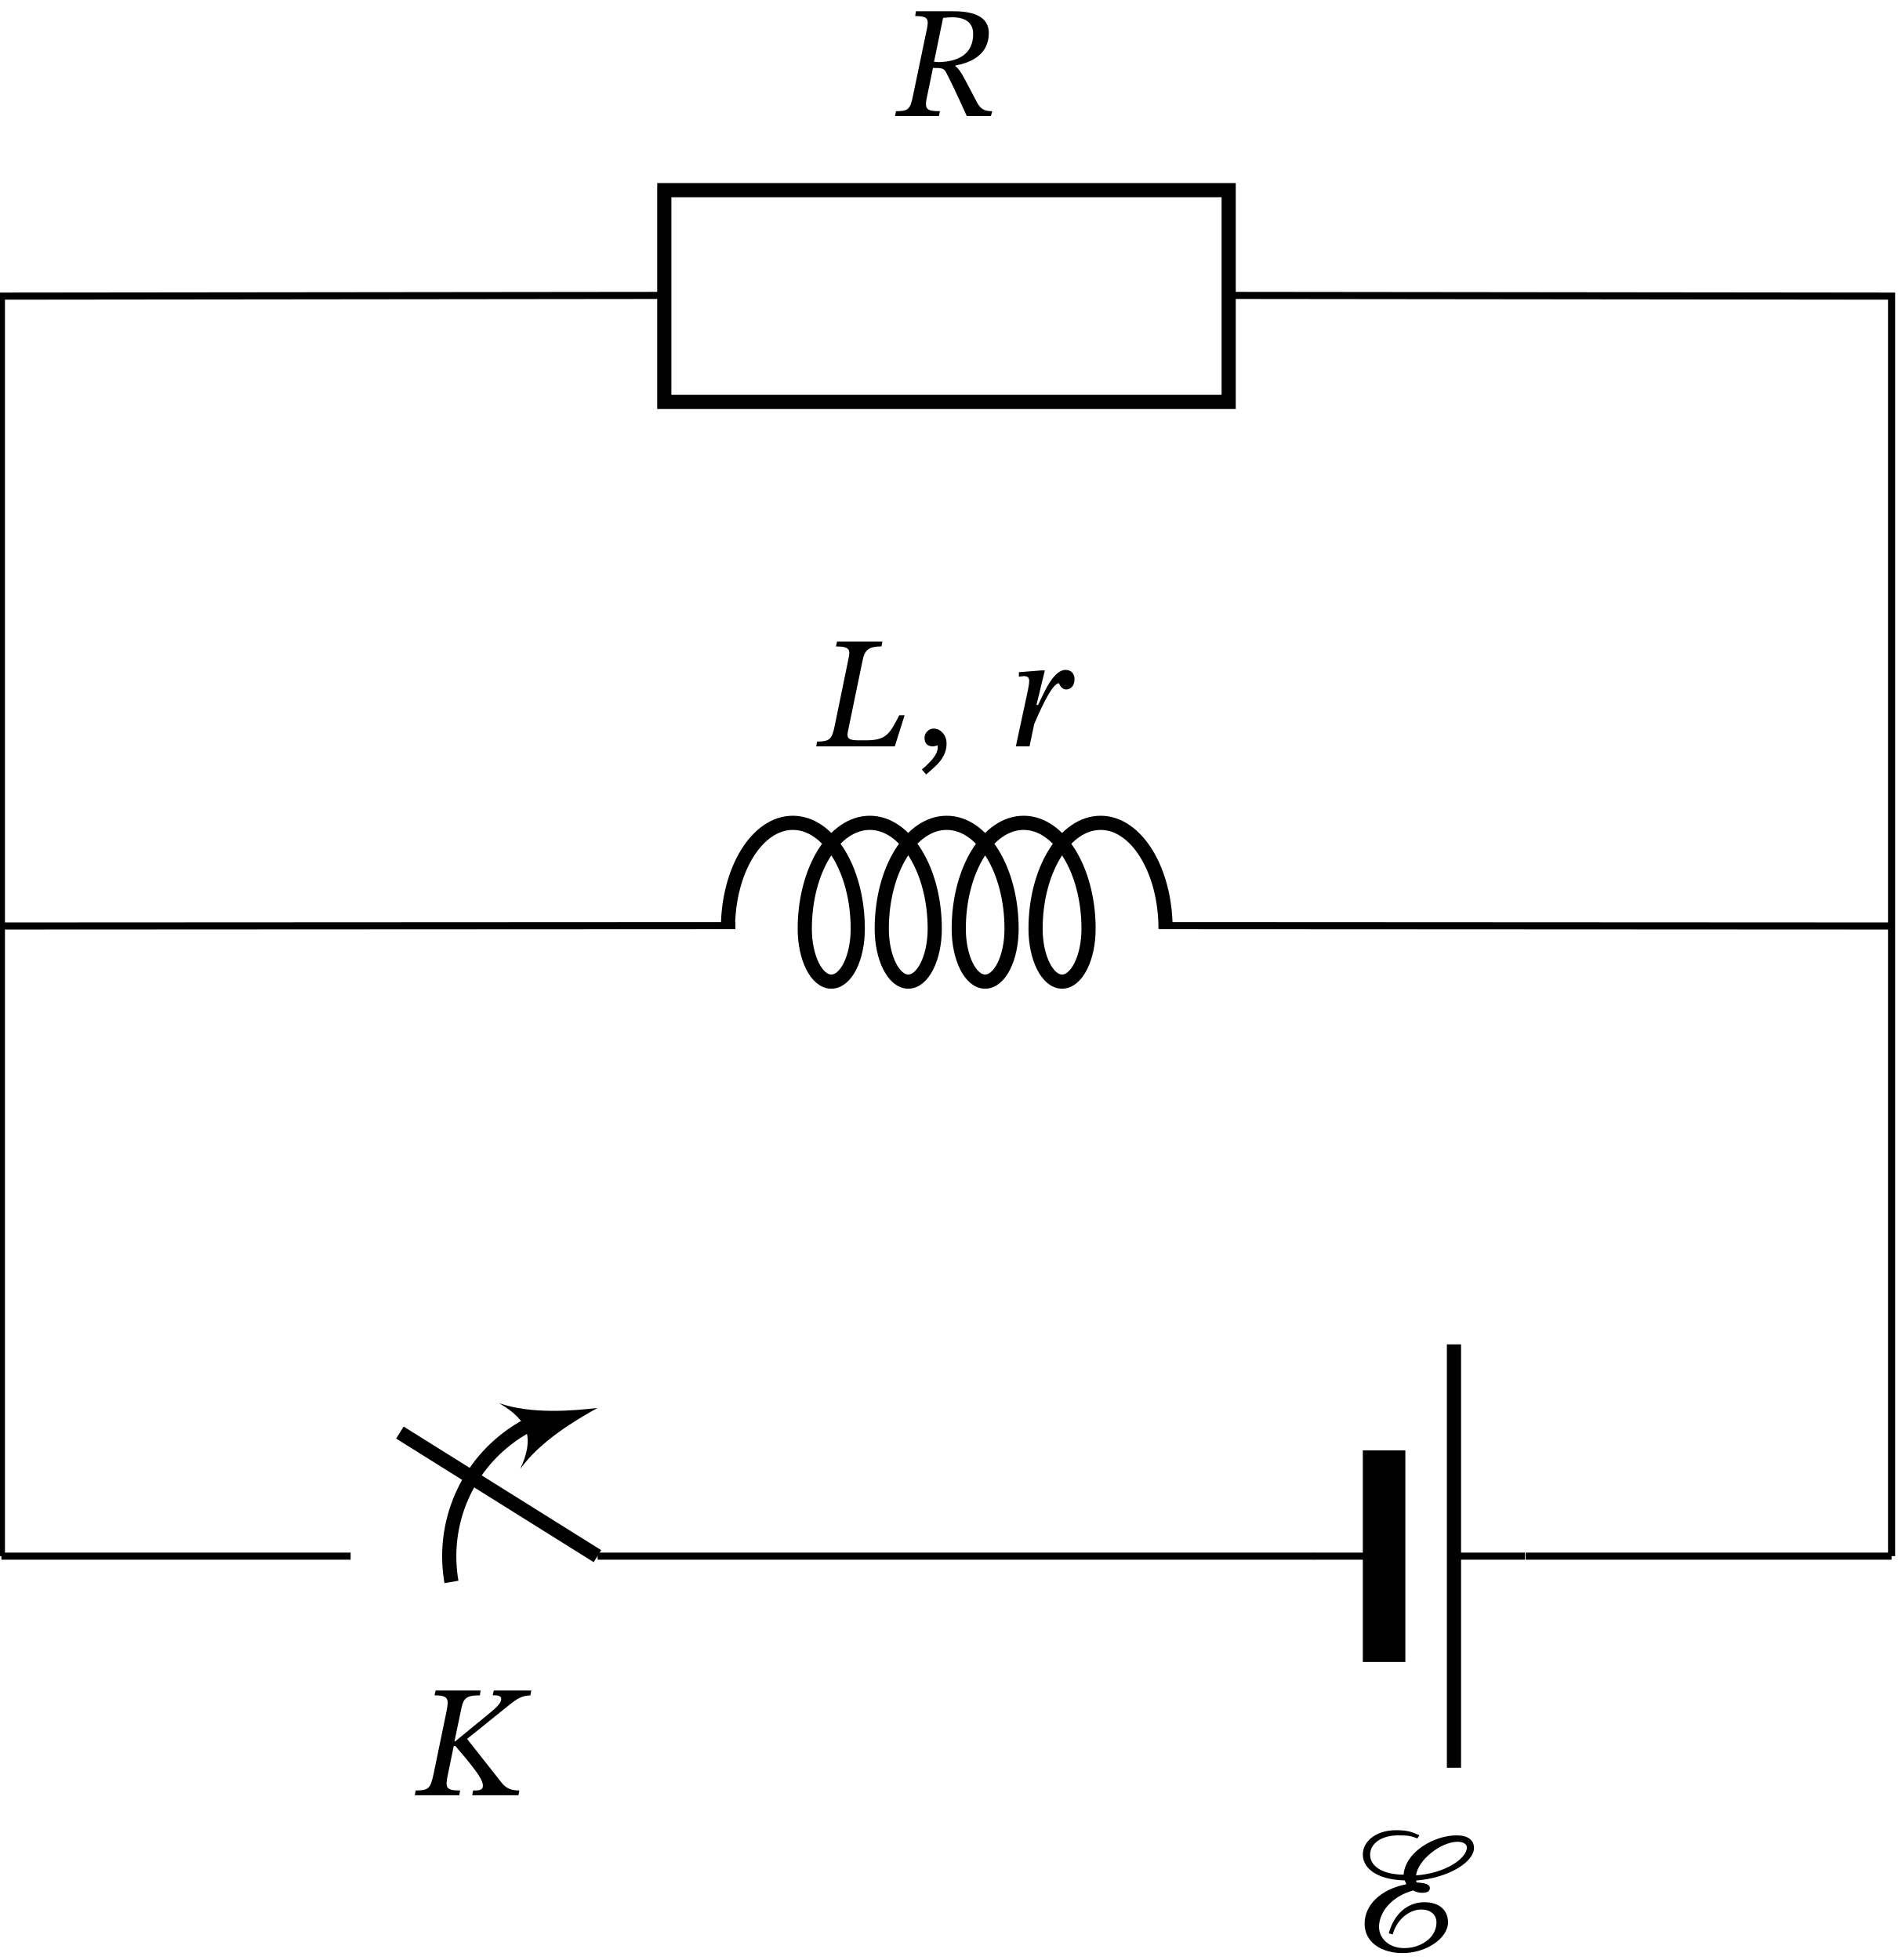
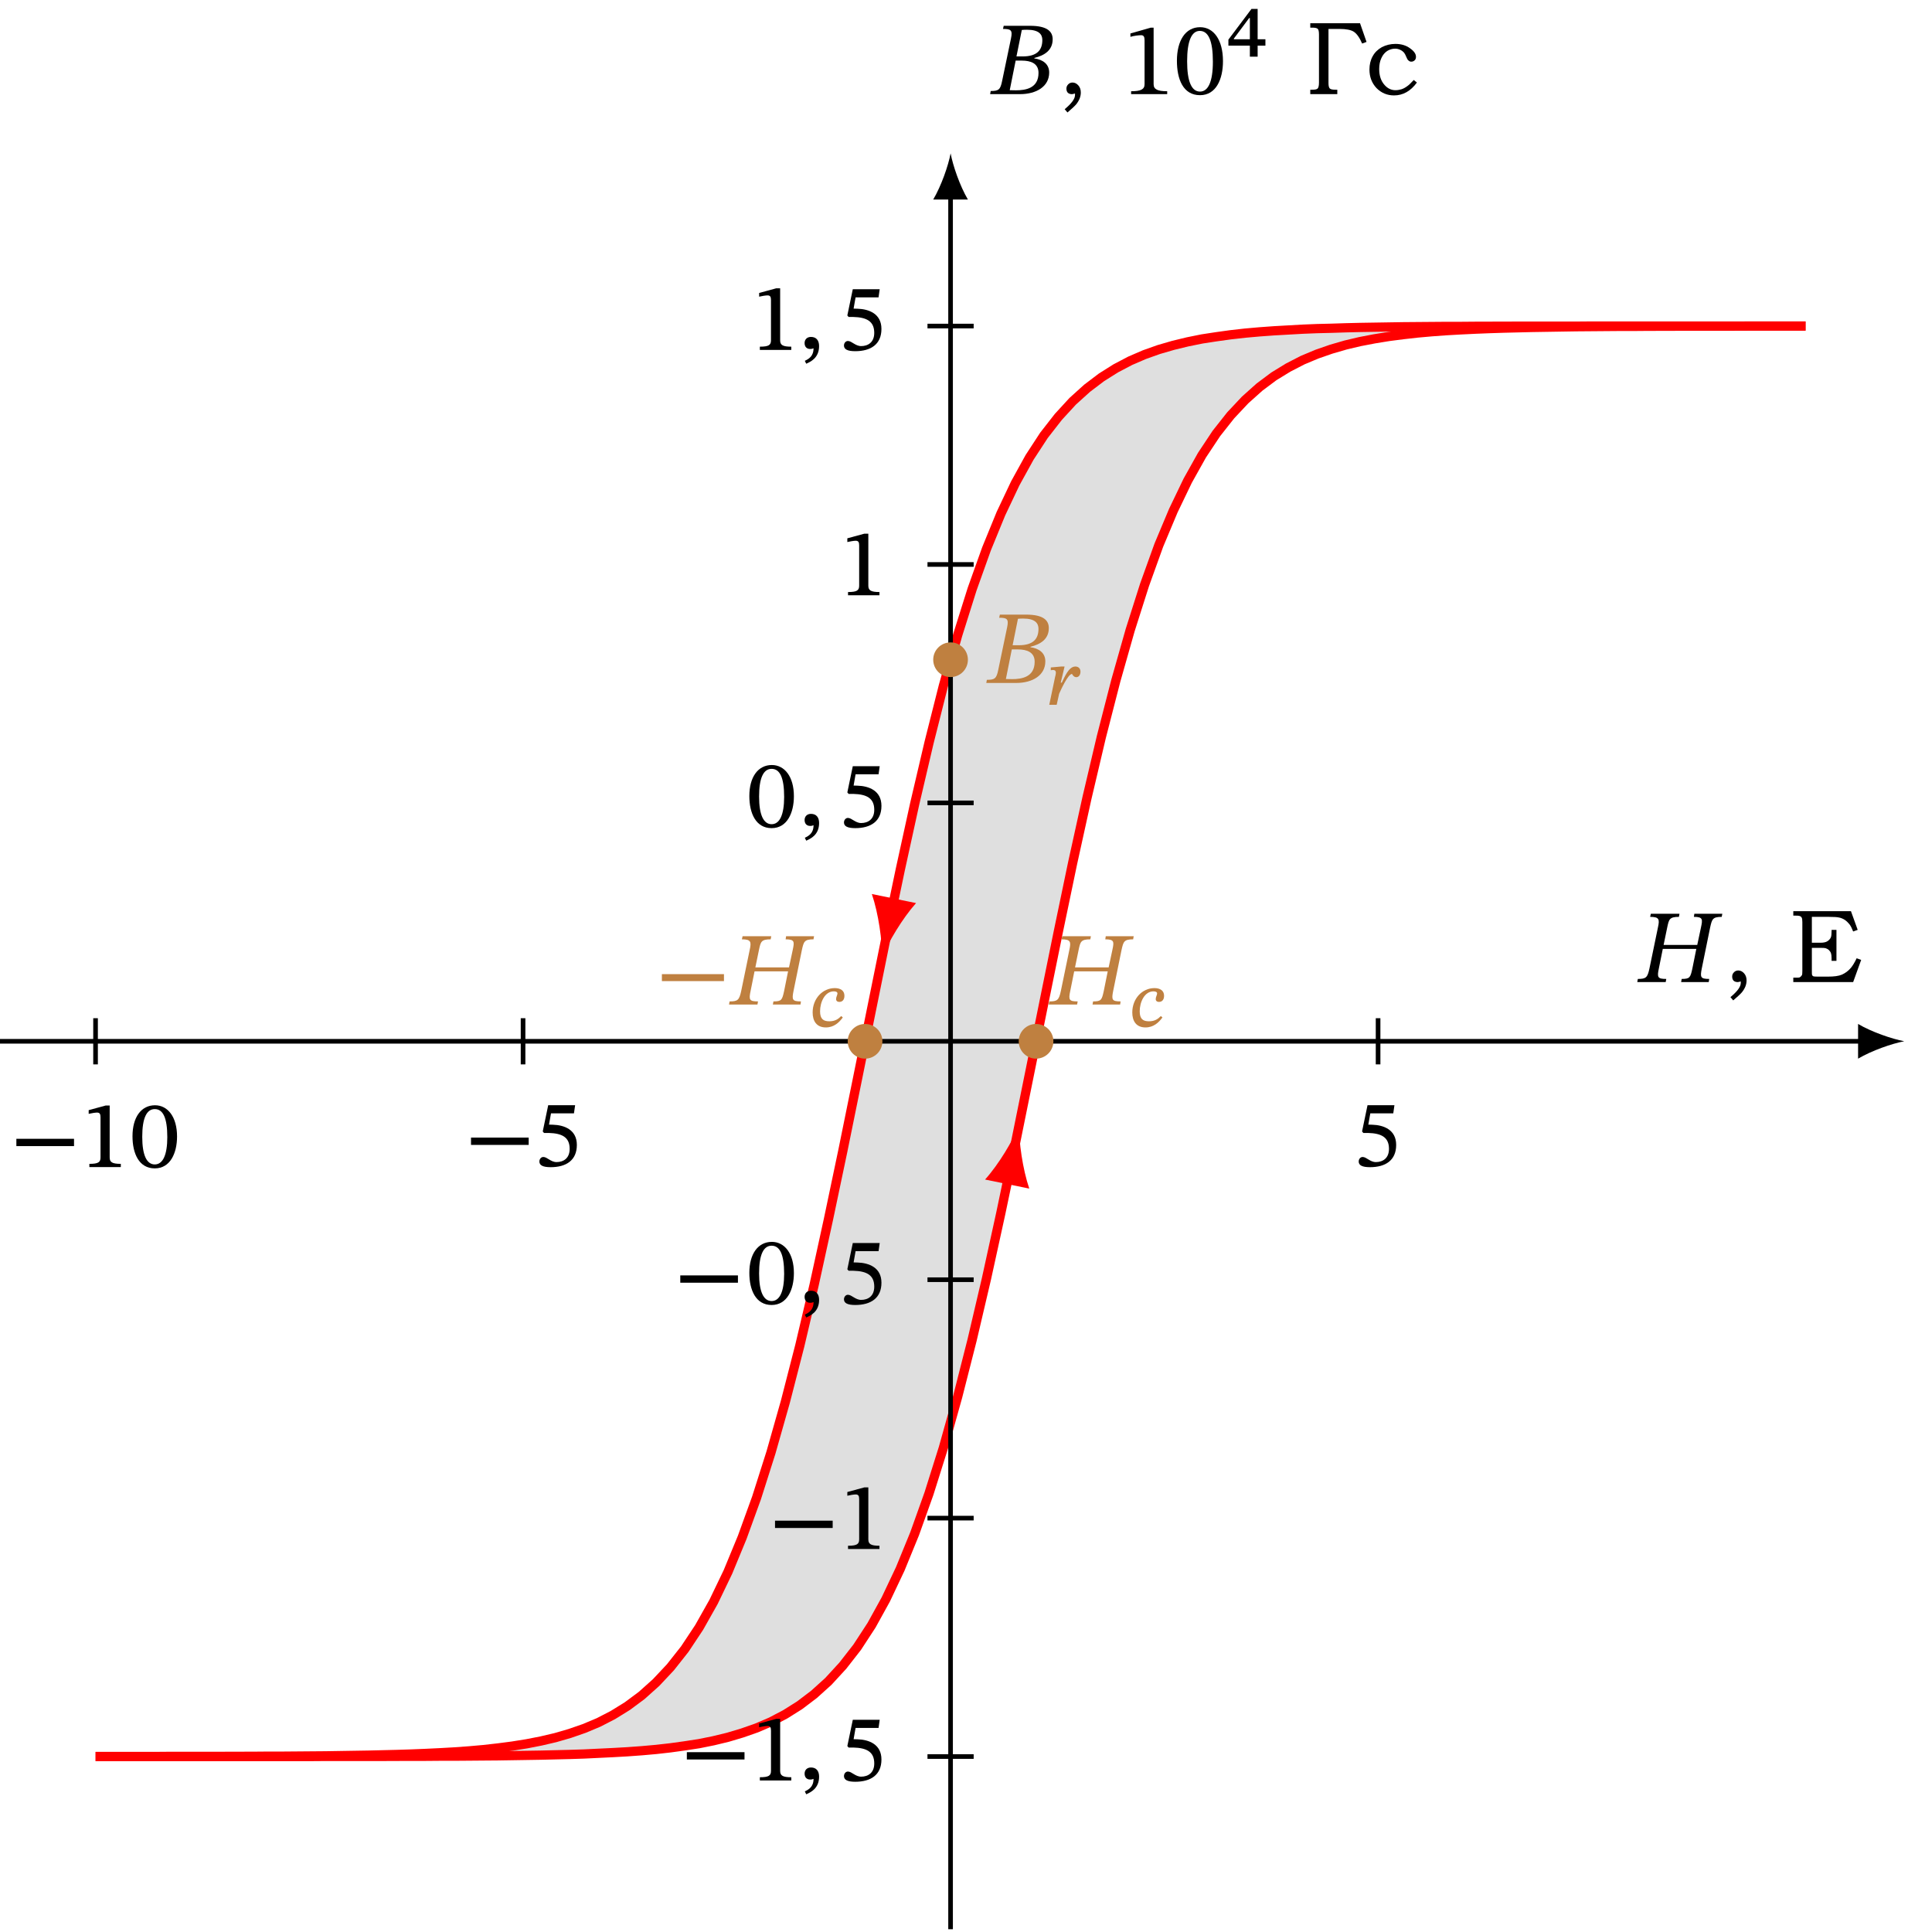
- <svg xmlns="http://www.w3.org/2000/svg" xmlns:xlink="http://www.w3.org/1999/xlink" width="106.724pt" height="110.224pt" viewBox="0 0 106.724 110.224" version="1.2">
+ <svg xmlns="http://www.w3.org/2000/svg" xmlns:xlink="http://www.w3.org/1999/xlink" width="164.43pt" height="166.528pt" viewBox="0 0 164.43 166.528" version="1.2">
  <defs>
    <g>
      <symbol overflow="visible" id="glyph0-0">
        <path style="stroke:none;" d="M 5.34 1.52 L 5.34 -7.05 L .09 -7.05 L .09 1.52 Z M 4.88 1.05 L .55 1.05 L .55 -6.58 L 4.88 -6.58 Z M 2.88 -1.53 L 2.88 -1.67 C 2.88 -2.64 4.31 -3.34 4.31 -4.66 C 4.31 -5.59 3.53 -6 2.66 -6 C 1.75 -6 1.12 -5.48 1.12 -4.77 C 1.12 -4.34 1.3 -4.14 1.59 -4.14 C 1.8 -4.14 1.98 -4.25 1.98 -4.53 C 1.98 -4.88 1.8 -4.88 1.8 -5.17 C 1.8 -5.45 2.05 -5.66 2.58 -5.66 C 3.14 -5.66 3.5 -5.34 3.5 -4.64 C 3.5 -3.25 2.52 -2.92 2.52 -1.77 L 2.52 -1.53 Z M 3.2 -.44 C 3.2 -.7 3.02 -.95 2.7 -.95 C 2.38 -.95 2.17 -.72 2.17 -.44 C 2.17 -.14 2.34 .08 2.7 .08 C 3.02 .08 3.2 -.14 3.2 -.44 Z M 3.2 -.44" />
      </symbol>
      <symbol overflow="visible" id="glyph0-1">
-         <path style="stroke:none;" d="M 5.19 -4.66 C 5.19 -5.53 4.45 -5.89 3.2 -5.89 L 1.09 -5.89 L 1.05 -5.62 C 1.77 -5.62 1.81 -5.45 1.72 -4.95 L .92 -1.11 C .77 -.36 .64 -.27 -.03 -.27 L -.08 0 L 2.39 0 L 2.44 -.27 C 1.67 -.27 1.56 -.38 1.72 -1.11 L 2.05 -2.7 L 2.25 -2.7 C 2.56 -2.7 2.69 -2.66 2.81 -2.41 C 3.09 -1.86 3.28 -1.48 3.95 0 L 5.31 0 L 5.38 -.27 C 4.95 -.27 4.75 -.38 4.55 -.72 C 3.81 -2.11 3.62 -2.58 3.31 -2.8 L 3.31 -2.84 C 4.09 -2.98 5.19 -3.39 5.19 -4.66 Z M 2.62 -5.52 C 2.83 -5.53 2.92 -5.55 3.14 -5.55 C 4.03 -5.55 4.31 -5.11 4.31 -4.62 C 4.31 -3.47 3.47 -3.06 2.39 -3.03 L 2.11 -3.05 Z M 2.62 -5.52" />
+         <path style="stroke:none;" d="M 2.47 -4.7 C 2.62 -5.41 2.66 -5.62 3.48 -5.62 L 3.53 -5.89 L 1.06 -5.89 L 1 -5.62 C 1.78 -5.62 1.83 -5.42 1.67 -4.7 L .94 -1.17 C .77 -.38 .64 -.27 -.06 -.27 L -.11 0 L 2.34 0 L 2.39 -.27 C 1.66 -.27 1.58 -.39 1.75 -1.17 L 2.09 -2.86 L 4.98 -2.86 L 4.64 -1.17 C 4.47 -.39 4.42 -.27 3.72 -.27 L 3.67 0 L 6.05 0 L 6.09 -.27 C 5.34 -.27 5.3 -.41 5.45 -1.17 L 6.17 -4.7 C 6.33 -5.42 6.38 -5.62 7.17 -5.62 L 7.22 -5.89 L 4.81 -5.89 L 4.77 -5.62 C 5.56 -5.62 5.53 -5.41 5.38 -4.7 L 5.06 -3.2 L 2.16 -3.2 Z M 2.47 -4.7" />
      </symbol>
      <symbol overflow="visible" id="glyph0-2">
-         <path style="stroke:none;" d="M .94 -1.17 C .77 -.41 .69 -.27 -.06 -.27 L -.11 0 L 2.39 0 L 2.44 -.27 C 1.64 -.27 1.59 -.41 1.75 -1.17 L 2.08 -2.77 L 2.17 -2.77 L 2.75 -2.09 C 3.5 -1.17 3.72 -.81 3.72 -.53 C 3.72 -.33 3.56 -.27 3.3 -.27 L 3.17 -.27 L 3.12 0 L 5.72 0 L 5.77 -.27 C 5.33 -.27 5.05 -.38 4.81 -.66 L 2.83 -3.17 L 5.14 -5.03 C 5.69 -5.47 5.88 -5.58 6.39 -5.62 L 6.44 -5.89 L 4.33 -5.89 L 4.27 -5.62 L 4.41 -5.62 C 4.62 -5.62 4.75 -5.55 4.75 -5.42 C 4.75 -5.14 4.39 -4.86 3.88 -4.44 L 2.16 -3.03 L 2.12 -3.03 L 2.47 -4.7 C 2.61 -5.41 2.69 -5.62 3.55 -5.62 L 3.59 -5.89 L 1.06 -5.89 L 1 -5.62 C 1.8 -5.62 1.81 -5.41 1.67 -4.7 Z M .94 -1.17" />
+         <path style="stroke:none;" d="M 3.7 -3.12 C 4.56 -3.33 5.28 -3.77 5.28 -4.73 C 5.28 -5.38 4.84 -5.89 3.33 -5.89 L 1.06 -5.89 L 1 -5.62 C 1.67 -5.62 1.84 -5.53 1.69 -4.81 L .92 -1.12 C .77 -.38 .62 -.27 -.06 -.27 L -.11 0 L 2.47 0 C 3.88 0 4.98 -.66 4.98 -1.86 C 4.98 -2.61 4.41 -2.98 3.7 -3.08 Z M 2.09 -2.89 L 2.62 -2.89 C 3.38 -2.89 4.06 -2.66 4.06 -1.83 C 4.06 -.5 2.94 -.33 2.12 -.33 C 1.91 -.33 1.78 -.33 1.58 -.34 Z M 2.16 -3.25 L 2.62 -5.53 C 2.81 -5.55 2.89 -5.55 3.08 -5.55 C 4.08 -5.55 4.39 -5.16 4.39 -4.67 C 4.39 -3.78 3.92 -3.25 2.69 -3.25 Z M 2.16 -3.25" />
      </symbol>
      <symbol overflow="visible" id="glyph0-3">
-         <path style="stroke:none;" d="M 4.86 -1.75 L 4.56 -1.75 C 4.02 -.7 3.83 -.34 2.69 -.34 L 2.27 -.34 C 1.73 -.34 1.59 -.44 1.67 -.83 L 2.5 -4.84 C 2.62 -5.48 2.92 -5.62 3.56 -5.62 L 3.61 -5.89 L 1.06 -5.89 L 1 -5.62 C 1.78 -5.62 1.83 -5.44 1.69 -4.86 L .92 -1.11 C .77 -.39 .62 -.27 -.06 -.27 L -.11 0 L 4.31 0 Z M 4.86 -1.75" />
+         <path style="stroke:none;" d="M 3.83 0 L 3.83 -.25 C 3 -.25 2.66 -.41 2.66 -.86 L 2.66 -5.73 L 2.41 -5.73 L .66 -5.23 L .66 -4.94 C .94 -5.03 1.41 -5.08 1.58 -5.08 C 1.8 -5.08 1.88 -4.95 1.88 -4.64 L 1.88 -.86 C 1.88 -.41 1.56 -.25 .72 -.25 L .72 0 Z M 3.83 0" />
      </symbol>
      <symbol overflow="visible" id="glyph0-4">
-         <path style="stroke:none;" d="M 1.44 -2.33 L 1.91 -4.27 L 1.7 -4.27 L .45 -4.17 L .45 -3.92 C .45 -3.92 .64 -3.95 .73 -3.95 C .98 -3.95 1.03 -3.84 1.03 -3.67 C 1.03 -3.52 .98 -3.28 .95 -3.12 L .28 0 L 1.05 0 L 1.31 -1.25 C 1.47 -1.61 2.27 -3.55 2.7 -3.55 C 2.72 -3.55 2.81 -3.2 3.11 -3.2 C 3.34 -3.2 3.58 -3.38 3.58 -3.78 C 3.58 -4.12 3.36 -4.3 3.08 -4.3 C 2.36 -4.3 1.83 -2.92 1.53 -2.33 Z M 1.44 -2.33" />
+         <path style="stroke:none;" d="M 4.2 -2.84 C 4.2 -4.69 3.39 -5.77 2.23 -5.77 C .94 -5.77 .23 -4.58 .23 -2.88 C .23 -1.28 .77 .09 2.22 .09 C 3.62 .09 4.2 -1.31 4.2 -2.84 Z M 3.33 -2.8 C 3.33 -1.06 2.92 -.22 2.22 -.22 C 1.5 -.22 1.11 -1.08 1.11 -2.83 C 1.11 -4.59 1.5 -5.45 2.2 -5.45 C 2.94 -5.45 3.33 -4.61 3.33 -2.8 Z M 3.33 -2.8" />
+       </symbol>
+       <symbol overflow="visible" id="glyph0-5">
+         <path style="stroke:none;" d="M5.91-2.02l0-.6l-5.35 0l0 .6zM5.91-2.02" />
      </symbol>
      <symbol overflow="visible" id="glyph1-0">
-         <path style="stroke:none;" d="" />
+         <path style="stroke:none;" d="M1.12 0l0-5.61l4.49 0l0 5.61zM1.27-.14l4.2 0l0-5.33l-4.2 0zM1.27-.14" />
      </symbol>
      <symbol overflow="visible" id="glyph1-1">
-         <path style="stroke:none;" d="M 4.16 -6.48 C 3.67 -6.73 3.33 -6.77 2.84 -6.77 C 1.72 -6.77 .98 -6.14 .98 -5.41 C .98 -4.53 1.94 -3.98 3.31 -3.95 C 3.36 -3.95 3.38 -3.81 3.42 -3.75 L 3.42 -3.73 C 1.94 -3.44 1.08 -2.53 1.08 -1.52 C 1.08 -.42 2.08 .14 3.22 .14 C 4.56 .14 5.77 -.7 5.77 -1.59 C 5.77 -2.23 5.33 -2.72 4.44 -2.72 C 3.47 -2.72 2.72 -2.03 2.44 -.97 L 2.66 -.91 C 2.89 -1.75 3.59 -2.31 4.27 -2.31 C 4.78 -2.31 5.12 -2.03 5.12 -1.58 C 5.12 -1.3 5.02 -1 4.78 -.73 C 4.47 -.41 3.97 -.14 3.31 -.14 C 2.41 -.14 1.89 -.72 1.89 -1.33 C 1.89 -2.17 2.62 -3.06 3.81 -3.38 C 3.97 -3.3 4.12 -3.25 4.34 -3.25 C 4.58 -3.25 4.75 -3.33 4.75 -3.52 C 4.75 -3.72 4.47 -3.81 4.02 -3.83 C 4 -3.86 3.98 -3.89 3.97 -3.94 C 5.8 -4.08 7.23 -4.98 7.23 -5.77 C 7.23 -6.23 6.88 -6.48 6.25 -6.48 C 5.03 -6.48 3.39 -5.59 3.27 -4.27 C 2.25 -4.27 1.39 -4.66 1.39 -5.39 C 1.39 -6.02 2.02 -6.48 2.97 -6.48 C 3.52 -6.48 3.67 -6.45 4.05 -6.31 Z M 6.83 -5.8 C 6.83 -5.17 5.59 -4.34 3.97 -4.23 C 4.09 -5.12 5.39 -6.12 6.31 -6.12 C 6.61 -6.12 6.83 -6 6.83 -5.8 Z M 6.83 -5.8" />
+         <path style="stroke:none;" d="M .97 1.58 L .73 1.3 C 1.33 .8 1.62 .4 1.62 .08 C 1.62 .04 1.62 -.01 1.62 -.06 C 1.57 -.04 1.52 -.02 1.47 -.02 C 1.43 0 1.38 0 1.34 0 C 1.21 0 1.09 -.04 1 -.12 C .91 -.22 .88 -.34 .88 -.48 C .88 -.62 .93 -.74 1.03 -.84 C 1.13 -.95 1.26 -1 1.41 -1 C 1.6 -1 1.77 -.91 1.91 -.75 C 2.05 -.59 2.12 -.39 2.12 -.14 C 2.12 .02 2.09 .2 2.02 .38 C 1.95 .55 1.85 .72 1.72 .88 C 1.59 1.03 1.34 1.27 .97 1.58 Z M .97 1.58" />
+       </symbol>
+       <symbol overflow="visible" id="glyph1-2">
+         <path style="stroke:none;" d="M .42 -6.11 L 5.39 -6.11 L 5.97 -4.5 L 5.58 -4.36 C 5.48 -4.62 5.38 -4.82 5.27 -4.97 C 5.15 -5.12 5.02 -5.25 4.86 -5.36 C 4.7 -5.46 4.54 -5.53 4.38 -5.56 C 4.22 -5.6 3.93 -5.62 3.5 -5.62 L 2.02 -5.62 L 2.02 -3.39 L 2.75 -3.39 C 3.02 -3.39 3.22 -3.43 3.36 -3.52 C 3.5 -3.61 3.6 -3.72 3.66 -3.86 C 3.7 -3.96 3.72 -4.14 3.72 -4.41 L 3.72 -4.5 L 4.14 -4.5 L 4.14 -1.83 L 3.72 -1.83 L 3.72 -2.05 C 3.72 -2.25 3.7 -2.4 3.67 -2.48 C 3.64 -2.58 3.58 -2.66 3.5 -2.75 C 3.41 -2.83 3.33 -2.88 3.23 -2.91 C 3.14 -2.94 2.98 -2.95 2.75 -2.95 L 2.02 -2.95 L 2.02 -.97 C 2.02 -.76 2.02 -.63 2.05 -.59 C 2.07 -.55 2.1 -.52 2.14 -.5 C 2.18 -.48 2.3 -.47 2.5 -.47 L 3.42 -.47 C 3.93 -.47 4.33 -.52 4.61 -.64 C 4.9 -.77 5.16 -.96 5.38 -1.22 C 5.54 -1.41 5.71 -1.69 5.88 -2.05 L 6.27 -1.91 L 5.58 0 L .42 0 L .42 -.38 L .61 -.38 C .8 -.38 .93 -.38 .98 -.41 C 1.05 -.45 1.11 -.51 1.16 -.59 C 1.19 -.64 1.2 -.77 1.2 -.97 L 1.2 -5.17 C 1.2 -5.37 1.18 -5.5 1.14 -5.56 C 1.11 -5.62 1.05 -5.67 .95 -5.7 C .9 -5.72 .72 -5.73 .42 -5.73 Z M .42 -6.11" />
+       </symbol>
+       <symbol overflow="visible" id="glyph1-3">
+         <path style="stroke:none;" d="M .48 -6.11 L 4.77 -6.11 L 5.33 -4.5 L 4.95 -4.36 C 4.73 -4.87 4.49 -5.21 4.23 -5.38 C 3.98 -5.54 3.57 -5.62 2.98 -5.62 L 2.05 -5.62 L 2.05 -.95 C 2.05 -.71 2.09 -.55 2.17 -.48 C 2.25 -.41 2.41 -.38 2.66 -.38 L 2.81 -.38 L 2.81 0 L .48 0 L .48 -.38 L .64 -.38 C .88 -.38 1.04 -.41 1.11 -.48 C 1.19 -.55 1.23 -.73 1.23 -1 L 1.23 -5.14 C 1.23 -5.41 1.19 -5.58 1.11 -5.64 C 1.02 -5.7 .88 -5.73 .69 -5.73 L .48 -5.73 Z M .48 -6.11" />
+       </symbol>
+       <symbol overflow="visible" id="glyph1-4">
+         <path style="stroke:none;" d="M 4.2 -1.22 L 4.47 -1 C 3.93 -.26 3.27 .11 2.5 .11 C 1.91 .11 1.4 -.1 .98 -.53 C .58 -.96 .38 -1.49 .38 -2.12 C .38 -2.55 .47 -2.93 .66 -3.27 C .84 -3.6 1.11 -3.86 1.45 -4.05 C 1.8 -4.23 2.19 -4.33 2.62 -4.33 C 3.12 -4.33 3.54 -4.2 3.88 -3.95 C 4.22 -3.71 4.39 -3.47 4.39 -3.22 C 4.39 -3.08 4.35 -2.98 4.27 -2.91 C 4.18 -2.83 4.09 -2.8 4 -2.8 C 3.95 -2.8 3.89 -2.8 3.84 -2.83 C 3.79 -2.86 3.74 -2.9 3.69 -2.95 C 3.66 -2.98 3.62 -3.07 3.56 -3.2 C 3.49 -3.37 3.43 -3.48 3.38 -3.55 C 3.29 -3.66 3.18 -3.75 3.05 -3.81 C 2.91 -3.88 2.76 -3.92 2.59 -3.92 C 2.35 -3.92 2.12 -3.85 1.91 -3.72 C 1.7 -3.58 1.53 -3.38 1.41 -3.11 C 1.28 -2.84 1.22 -2.52 1.22 -2.16 C 1.22 -1.58 1.38 -1.12 1.69 -.78 C 1.95 -.49 2.26 -.34 2.62 -.34 C 2.8 -.34 2.97 -.37 3.14 -.42 C 3.32 -.48 3.48 -.57 3.64 -.69 C 3.75 -.76 3.94 -.94 4.2 -1.22 Z M 4.2 -1.22" />
      </symbol>
      <symbol overflow="visible" id="glyph2-0">
-         <path style="stroke:none;" d="M1.12 0l0-5.61l4.49 0l0 5.61zM1.27-.14l4.2 0l0-5.33l-4.2 0zM1.27-.14" />
+         <path style="stroke:none;" d="M 3.56 1.02 L 3.56 -4.7 L .06 -4.7 L .06 1.02 Z M 3.25 .69 L .36 .69 L .36 -4.39 L 3.25 -4.39 Z M 1.92 -1.02 L 1.92 -1.11 C 1.92 -1.77 2.88 -2.23 2.88 -3.11 C 2.88 -3.73 2.36 -4 1.77 -4 C 1.17 -4 .75 -3.66 .75 -3.17 C .75 -2.89 .88 -2.77 1.06 -2.77 C 1.2 -2.77 1.33 -2.84 1.33 -3.02 C 1.33 -3.25 1.2 -3.25 1.2 -3.45 C 1.2 -3.64 1.36 -3.78 1.72 -3.78 C 2.09 -3.78 2.34 -3.56 2.34 -3.09 C 2.34 -2.17 1.67 -1.95 1.67 -1.17 L 1.67 -1.02 Z M 2.14 -.28 C 2.14 -.47 2.02 -.64 1.81 -.64 C 1.58 -.64 1.45 -.48 1.45 -.28 C 1.45 -.09 1.56 .05 1.8 .05 C 2.02 .05 2.14 -.09 2.14 -.28 Z M 2.14 -.28" />
      </symbol>
      <symbol overflow="visible" id="glyph2-1">
-         <path style="stroke:none;" d="M .97 1.58 L .73 1.3 C 1.33 .8 1.62 .4 1.62 .08 C 1.62 .04 1.62 -.01 1.62 -.06 C 1.57 -.04 1.52 -.02 1.47 -.02 C 1.43 0 1.38 0 1.34 0 C 1.21 0 1.09 -.04 1 -.12 C .91 -.22 .88 -.34 .88 -.48 C .88 -.62 .93 -.74 1.03 -.84 C 1.13 -.95 1.26 -1 1.41 -1 C 1.6 -1 1.77 -.91 1.91 -.75 C 2.05 -.59 2.12 -.39 2.12 -.14 C 2.12 .02 2.09 .2 2.02 .38 C 1.95 .55 1.85 .72 1.72 .88 C 1.59 1.03 1.34 1.27 .97 1.58 Z M .97 1.58" />
+         <path style="stroke:none;" d="M3.42-.95l0-.55l-.67 0l0-2.62l-.53 0l-1.99 2.65l0 .52l1.85 0l0 .95l.67 0l0-.95zM2.08-1.5l-1.38 0l0-.06l1.32-1.77l.06 0zM2.08-1.5" />
+       </symbol>
+       <symbol overflow="visible" id="glyph2-2">
+         <path style="stroke:none;" d="M 1.44 -1.91 L 1.77 -3.3 L 1.48 -3.3 L .58 -3.22 L .58 -2.98 C .58 -2.98 .69 -3 .77 -3 C .98 -3 1.02 -2.89 1.02 -2.75 C 1.02 -2.66 .98 -2.5 .95 -2.39 L .45 0 L 1.09 0 L 1.3 -.95 C 1.42 -1.22 2.06 -2.66 2.41 -2.66 C 2.42 -2.66 2.53 -2.38 2.78 -2.38 C 2.98 -2.38 3.14 -2.56 3.14 -2.86 C 3.14 -3.12 2.97 -3.3 2.7 -3.3 C 2.12 -3.3 1.77 -2.38 1.53 -1.91 Z M 1.44 -1.91" />
+       </symbol>
+       <symbol overflow="visible" id="glyph2-3">
+         <path style="stroke:none;" d="M 2.77 -.89 C 2.53 -.64 2.25 -.44 1.75 -.44 C 1.23 -.44 .95 -.64 .95 -1.3 C .95 -2.09 1.36 -3.02 2.14 -3.02 C 2.36 -3.02 2.45 -2.94 2.45 -2.84 C 2.45 -2.72 2.33 -2.53 2.33 -2.36 C 2.33 -2.19 2.45 -2.11 2.61 -2.11 C 2.88 -2.11 3.05 -2.3 3.05 -2.64 C 3.05 -3.09 2.7 -3.3 2.22 -3.3 C 1.16 -3.3 .31 -2.39 .31 -1.2 C .31 -.47 .64 .09 1.45 .09 C 2.14 .09 2.59 -.33 2.91 -.77 Z M 2.77 -.89" />
+       </symbol>
+       <symbol overflow="visible" id="glyph3-0">
+         <path style="stroke:none;" d="M 4.73 1.34 L 4.73 -6.25 L .08 -6.25 L .08 1.34 Z M 4.33 .92 L .48 .92 L .48 -5.84 L 4.33 -5.84 Z M 2.55 -1.36 L 2.55 -1.48 C 2.55 -2.34 3.83 -2.97 3.83 -4.14 C 3.83 -4.97 3.14 -5.33 2.36 -5.33 C 1.55 -5.33 1 -4.88 1 -4.23 C 1 -3.86 1.16 -3.67 1.41 -3.67 C 1.61 -3.67 1.77 -3.78 1.77 -4.03 C 1.77 -4.33 1.61 -4.33 1.61 -4.59 C 1.61 -4.84 1.81 -5.03 2.28 -5.03 C 2.8 -5.03 3.11 -4.75 3.11 -4.12 C 3.11 -2.89 2.23 -2.59 2.23 -1.56 L 2.23 -1.36 Z M 2.86 -.38 C 2.86 -.62 2.69 -.86 2.41 -.86 C 2.11 -.86 1.94 -.64 1.94 -.38 C 1.94 -.12 2.09 .06 2.41 .06 C 2.69 .06 2.86 -.12 2.86 -.38 Z M 2.86 -.38" />
+       </symbol>
+       <symbol overflow="visible" id="glyph3-1">
+         <path style="stroke:none;" d="M5.56-1.81l0-.63l-4.97 0l0 .63zM5.56-1.81" />
+       </symbol>
+       <symbol overflow="visible" id="glyph3-2">
+         <path style="stroke:none;" d="M 3.44 0 L 3.44 -.28 C 2.7 -.28 2.48 -.42 2.48 -.83 L 2.48 -5.31 L 2.14 -5.31 L .67 -4.91 L .67 -4.59 C .88 -4.64 1.23 -4.7 1.39 -4.7 C 1.62 -4.7 1.69 -4.58 1.69 -4.3 L 1.69 -.83 C 1.69 -.42 1.5 -.28 .73 -.28 L .73 0 Z M 3.44 0" />
+       </symbol>
+       <symbol overflow="visible" id="glyph3-3">
+         <path style="stroke:none;" d="M 4.23 -2.64 C 4.23 -4.34 3.42 -5.33 2.33 -5.33 C 1.14 -5.33 .39 -4.3 .39 -2.66 C .39 -1.17 .95 .11 2.31 .11 C 3.66 .11 4.23 -1.23 4.23 -2.64 Z M 3.39 -2.58 C 3.39 -1.03 3 -.23 2.31 -.23 C 1.62 -.23 1.23 -1.02 1.23 -2.61 C 1.23 -4.23 1.61 -5 2.31 -5 C 3.02 -5 3.39 -4.25 3.39 -2.58 Z M 3.39 -2.58" />
+       </symbol>
+       <symbol overflow="visible" id="glyph3-4">
+         <path style="stroke:none;" d="M 3.31 -4.53 L 3.41 -5.23 L 1.09 -5.23 L .62 -2.97 L .73 -2.84 C .84 -2.84 .91 -2.84 1.14 -2.84 C 2.27 -2.81 2.94 -2.48 2.94 -1.47 C 2.94 -.66 2.41 -.33 1.81 -.33 C 1.31 -.33 1 -.77 .67 -.77 C .47 -.77 .33 -.58 .33 -.38 C .33 -.06 .62 .11 1.3 .11 C 2.64 .11 3.56 -.48 3.56 -1.81 C 3.56 -3.12 2.48 -3.52 1.5 -3.55 L 1.16 -3.56 L 1.33 -4.53 Z M 3.31 -4.53" />
+       </symbol>
+       <symbol overflow="visible" id="glyph3-5">
+         <path style="stroke:none;" d="M .67 1.19 C 1.03 1.03 1.78 .7 1.78 -.33 C 1.78 -.83 1.53 -1.12 1.08 -1.12 C .72 -1.12 .53 -.88 .53 -.59 C .53 -.33 .66 -.08 1.02 -.08 C 1.11 -.08 1.19 -.09 1.3 -.14 C 1.3 .56 .88 .78 .55 .94 Z M .67 1.19" />
      </symbol>
    </g>
    <clipPath id="clip1">
-       <path d="M0 10l106.59 0l0 84l-106.59 0zM0 10" />
+       <path d="M0 16l164.14 0l0 147l-164.14 0zM0 16" />
    </clipPath>
    <clipPath id="clip2">
-       <path d="M0 87l106.59 0l0 1l-106.59 0zM0 87" />
+       <path d="M0 16l164.14 0l0 147l-164.14 0zM0 16" />
    </clipPath>
    <clipPath id="clip3">
-       <path d="M76 102l7 0l0 7.84l-7 0zM76 102" />
+       <path d="M160 88l4.14 0l0 4l-4.14 0zM160 88" />
    </clipPath>
    <clipPath id="clip4">
-       <path d="M0 46l106.59 0l0 12l-106.59 0zM0 46" />
+       <path d="M81 16l2 0l0 150.29l-2 0zM81 16" />
    </clipPath>
  </defs>
  <g id="surface1">
+     <path style=" stroke:none;fill-rule:nonzero;fill:rgb(87.5%,87.5%,87.5%);fill-opacity:1;" d="M8.24 151.41l13.62 0l1.24-.01l3.72 0l1.23 0l2.48 0l1.24-.01l1.24 0l2.47 0l1.25-.01l1.23 0l1.24-.01l1.24-.01l1.24-.01l1.24-.01l1.24-.02l1.23-.02l1.24-.02l1.24-.03l1.24-.03l1.24-.04l1.24-.05l1.23-.06l1.25-.08l1.23-.09l1.24-.11l1.24-.13l1.24-.17l1.24-.2l1.24-.25l1.23-.3l1.24-.36l1.24-.44l1.24-.53l1.24-.64l1.24-.79l1.24-.93l1.24-1.13l1.23-1.34l1.24-1.6l1.24-1.9l1.24-2.23l1.24-2.62l1.24-3.02l1.23-3.47l1.24-3.94l1.24-4.41l1.24-4.87l1.24-5.29l1.24-5.66l1.24-5.93l1.24-6.11l1.23-6.14l1.24-6.09l1.24-5.91l1.24-5.63l1.24-5.26l1.24-4.82l1.23-4.36l1.24-3.9l1.24-3.42l1.24-2.98l1.24-2.58l1.24-2.21l1.24-1.86l1.24-1.57l1.23-1.33l1.24-1.11l1.24-.91l1.24-.77l1.24-.64l1.24-.52l1.23-.43l1.24-.36l1.24-.29l1.24-.24l1.24-.2l1.24-.16l1.24-.13l1.24-.11l1.23-.09l1.24-.08l1.24-.06l1.24-.05l1.24-.03l1.24-.04l1.23-.03l1.25-.02l1.23-.02l1.24-.01l2.48-.03l1.24 0l1.24-.01l1.23-.01l3.72-.01l1.24 0l1.24 0l1.24 0l1.24 0l4.95 0l.01-.01l-13.63 0l-1.24.01l-3.72 0l-1.23 0l-2.48 0l-1.24 0l-1.24 0l-3.71.01l-1.24.01l-1.24.01l-1.24.01l-1.24.01l-1.24.01l-1.24.01l-1.23.02l-1.24.03l-1.24.02l-1.24.04l-1.24.04l-1.23.05l-1.24.06l-1.24.08l-1.24.09l-1.24.11l-1.24.13l-1.24.17l-1.24.2l-1.23.24l-1.24.31l-1.24.36l-1.24.44l-1.24.53l-1.24.64l-1.23.78l-1.24.94l-1.24 1.13l-1.24 1.34l-1.24 1.6l-1.24 1.9l-1.24 2.23l-1.24 2.61l-1.23 3.03l-1.24 3.47l-1.24 3.94l-1.24 4.4l-1.24 4.87l-1.24 5.3l-1.23 5.65l-1.24 5.93l-1.24 6.12l-1.24 6.13l-1.24 6.1l-1.24 5.91l-1.24 5.63l-1.24 5.25l-1.23 4.83l-1.24 4.36l-1.24 3.9l-1.24 3.42l-1.24 2.99l-1.24 2.57l-1.23 2.2l-1.25 1.87l-1.23 1.57l-1.24 1.33l-1.24 1.1l-1.24.93l-1.24.76l-1.24.63l-1.23.52l-1.24.44l-1.24.35l-1.24.3l-1.24.24l-1.24.19l-1.24.17l-1.24.13l-1.23.11l-1.24.09l-1.24.07l-1.24.07l-1.24.04l-1.24.05l-1.23.03l-1.24.03l-2.48.03l-1.24.02l-1.24.01l-1.24.01l-1.24.01l-1.23.01l-1.24 0l-3.72.01l-1.24 0l-1.23.01l-1.24 0l-1.24 0l-4.96 0zM8.24 151.41" />
    <g clip-path="url(#clip1)" clip-rule="nonzero">
-       <path style="fill:none;stroke-width:0.399;stroke-linecap:butt;stroke-linejoin:miter;stroke:rgb(0%,0%,0%);stroke-opacity:1;stroke-miterlimit:10;" d="M0 0l0 70.86l37.29.04M69.05 70.9l37.25-.04l0-70.86" transform="matrix(1,0,0,-1,0.079,87.513)" />
-     </g>
-     <path style="fill:none;stroke-width:0.797;stroke-linecap:butt;stroke-linejoin:miter;stroke:rgb(0%,0%,0%);stroke-opacity:1;stroke-miterlimit:10;" d="M37.28 76.82l31.74 0l0-11.91l-31.74 0zM37.28 76.82" transform="matrix(1,0,0,-1,0.079,87.513)" />
-     <g style="fill:rgb(0%,0%,0%);fill-opacity:1;">
-       <use xlink:href="#glyph0-1" x="50.419" y="6.523" />
-     </g>
+       <path style="fill:none;stroke-width:0.797;stroke-linecap:butt;stroke-linejoin:miter;stroke:rgb(100%,0%,0%);stroke-opacity:1;stroke-miterlimit:10;" d="M-73.7-61.65l13.63 0l1.24 0l3.71 0l1.24.01l2.48 0l1.23 0l1.24 0l2.48.01l1.24 0l1.24.01l1.24 0l1.24.01l1.23.01l1.24.01l1.24.02l1.24.02l1.24.02l1.24.03l1.23.03l1.24.04l1.24.06l1.24.06l1.24.07l1.24.09l1.24.11l1.24.14l1.23.17l1.24.19l1.24.25l1.24.3l1.24.37l1.23.43l1.24.53l1.24.65l1.24.78l1.24.94l1.24 1.12l1.24 1.35l1.24 1.59l1.24 1.9l1.23 2.23l1.24 2.62l1.24 3.03l1.24 3.47l1.24 3.94l1.23 4.4l1.24 4.87l1.24 5.29l1.24 5.66l1.24 5.93l1.24 6.12l1.24 6.13l1.24 6.1l1.23 5.9l1.24 5.63l1.24 5.26l1.24 4.82l1.24 4.37l1.24 3.9l1.23 3.42l1.25 2.98l1.24 2.58l1.23 2.2l1.24 1.87l1.24 1.57l1.24 1.32l1.24 1.11l1.23.92l1.24.76l1.24.64l1.24.52l1.24.43l1.24.36l1.23.29l1.25.24l1.23.2l1.24.16l1.24.14l1.24.11l1.24.09l1.24.07l1.23.06l1.24.05l1.24.04l1.24.03l1.24.03l1.24.02l1.24.02l1.24.02l2.47.02l1.24.01l1.24 0l1.24.01l3.71.01l1.24 0l1.24 0l1.24 0l1.24.01l4.95 0" transform="matrix(1,0,0,-1,81.936,89.754)" />
+     </g>
+     <path style=" stroke:none;fill-rule:nonzero;fill:rgb(100%,0%,0%);fill-opacity:1;" d="M 87.84 96.98 C 87.32 98.29 86.11 100.33 84.91 101.67 L 88.72 102.45 C 88.14 100.74 87.82 98.39 87.84 96.98" />
    <g clip-path="url(#clip2)" clip-rule="nonzero">
-       <path style="fill:none;stroke-width:0.399;stroke-linecap:butt;stroke-linejoin:miter;stroke:rgb(0%,0%,0%);stroke-opacity:1;stroke-miterlimit:10;" d="M106.3 0l-20.58 0M73.81 0l-40.28 0M19.64 0l-19.64 0" transform="matrix(1,0,0,-1,0.079,87.513)" />
-     </g>
-     <path style="fill:none;stroke-width:0.399;stroke-linecap:butt;stroke-linejoin:miter;stroke:rgb(0%,0%,0%);stroke-opacity:1;stroke-miterlimit:10;" d="M77.76 0l-3.99 0M81.69 0l3.99 0" transform="matrix(1,0,0,-1,0.079,87.513)" />
-     <path style="fill:none;stroke-width:0.797;stroke-linecap:butt;stroke-linejoin:miter;stroke:rgb(0%,0%,0%);stroke-opacity:1;stroke-miterlimit:10;" d="M81.69-11.9l0 23.81" transform="matrix(1,0,0,-1,0.079,87.513)" />
-     <path style="fill:none;stroke-width:2.391;stroke-linecap:butt;stroke-linejoin:miter;stroke:rgb(0%,0%,0%);stroke-opacity:1;stroke-miterlimit:10;" d="M77.76-5.95l0 11.9" transform="matrix(1,0,0,-1,0.079,87.513)" />
+       <path style="fill:none;stroke-width:0.797;stroke-linecap:butt;stroke-linejoin:miter;stroke:rgb(100%,0%,0%);stroke-opacity:1;stroke-miterlimit:10;" d="M73.7 61.65l-13.62 0l-1.24 0l-3.72 0l-1.24-.01l-2.48 0l-1.23 0l-1.24 0l-3.72-.01l-1.24-.01l-1.23 0l-1.25-.01l-1.23-.01l-1.24-.01l-1.24-.02l-1.24-.02l-1.24-.02l-1.24-.03l-1.23-.04l-1.24-.03l-1.24-.05l-1.24-.07l-1.24-.07l-1.24-.09l-1.24-.11l-1.24-.14l-1.23-.17l-1.24-.19l-1.24-.25l-1.24-.3l-1.24-.36l-1.24-.44l-1.23-.53l-1.24-.65l-1.24-.78l-1.24-.94l-1.24-1.12l-1.24-1.35l-1.24-1.59l-1.24-1.9l-1.23-2.23l-1.24-2.62l-1.24-3.03l-1.24-3.47l-1.24-3.94l-1.24-4.4l-1.23-4.87l-1.24-5.29l-1.24-5.66l-1.24-5.93l-1.24-6.12l-1.24-6.13l-1.24-6.1l-1.24-5.9l-1.23-5.63l-1.24-5.26l-1.24-4.82l-1.24-4.37l-1.24-3.9l-1.24-3.42l-1.23-2.98l-1.24-2.58l-1.24-2.2l-1.24-1.87l-1.24-1.57l-1.24-1.32l-1.24-1.11l-1.24-.92l-1.23-.76l-1.24-.64l-1.24-.52l-1.24-.43l-1.24-.36l-1.24-.29l-1.23-.24l-1.25-.2l-1.23-.16l-1.24-.14l-1.24-.11l-1.24-.09l-1.24-.07l-1.24-.06l-1.23-.05l-1.24-.04l-1.24-.03l-1.24-.03l-2.48-.04l-1.23-.02l-1.25-.01l-1.23-.01l-1.24-.01l-1.24 0l-1.24-.01l-3.71-.01l-1.24 0l-1.24 0l-1.24 0l-1.24-.01l-4.95 0" transform="matrix(1,0,0,-1,81.936,89.754)" />
+     </g>
+     <path style=" stroke:none;fill-rule:nonzero;fill:rgb(100%,0%,0%);fill-opacity:1;" d="M 76.03 82.53 C 76.56 81.22 77.77 79.18 78.96 77.84 L 75.15 77.06 C 75.73 78.77 76.05 81.12 76.03 82.53" />
+     <path style="fill:none;stroke-width:0.399;stroke-linecap:butt;stroke-linejoin:miter;stroke:rgb(0%,0%,0%);stroke-opacity:1;stroke-miterlimit:10;" d="M-82.21 0l160.83 0" transform="matrix(1,0,0,-1,81.936,89.754)" />
    <g clip-path="url(#clip3)" clip-rule="nonzero">
-       <g style="fill:rgb(0%,0%,0%);fill-opacity:1;">
-         <use xlink:href="#glyph1-1" x="75.664" y="109.695" />
-       </g>
-     </g>
-     <path style="fill:none;stroke-width:0.797;stroke-linecap:butt;stroke-linejoin:miter;stroke:rgb(0%,0%,0%);stroke-opacity:1;stroke-miterlimit:10;" d="M33.52 0l-11.11 6.95" transform="matrix(1,0,0,-1,0.079,87.513)" />
-     <path style="fill:none;stroke-width:0.797;stroke-linecap:butt;stroke-linejoin:bevel;stroke:rgb(0%,0%,0%);stroke-opacity:1;stroke-miterlimit:10;" d="M 25.31 -1.45 C 24.8 1.49 25.88 4.47 28.16 6.38 C 28.86 6.97 29.64 7.43 30.48 7.76" transform="matrix(1,0,0,-1,0.079,87.513)" />
-     <path style=" stroke:none;fill-rule:nonzero;fill:rgb(0%,0%,0%);fill-opacity:1;" d="M 33.6 79.18 C 32.29 79.33 29.91 79.55 28.07 78.91 C 29.74 79.88 30.06 80.86 29.26 82.61 C 30.38 81.03 32.45 79.82 33.6 79.18 Z M 33.6 79.18" />
-     <g style="fill:rgb(0%,0%,0%);fill-opacity:1;">
-       <use xlink:href="#glyph0-2" x="23.438" y="100.96" />
+       <path style=" stroke:none;fill-rule:nonzero;fill:rgb(0%,0%,0%);fill-opacity:1;" d="M 164.14 89.75 C 163.08 89.55 161.35 88.96 160.16 88.26 L 160.16 91.25 C 161.35 90.55 163.08 89.95 164.14 89.75" />
+     </g>
+     <g style="fill:rgb(0%,0%,0%);fill-opacity:1;">
+       <use xlink:href="#glyph0-1" x="141.237" y="84.649" />
+     </g>
+     <g style="fill:rgb(0%,0%,0%);fill-opacity:1;">
+       <use xlink:href="#glyph1-1" x="148.428" y="84.649" />
+     </g>
+     <g style="fill:rgb(0%,0%,0%);fill-opacity:1;">
+       <use xlink:href="#glyph1-2" x="154.156" y="84.649" />
    </g>
    <g clip-path="url(#clip4)" clip-rule="nonzero">
-       <path style="fill:none;stroke-width:0.399;stroke-linecap:butt;stroke-linejoin:miter;stroke:rgb(0%,0%,0%);stroke-opacity:1;stroke-miterlimit:10;" d="M0 35.44l41.28.02M65.1 35.46l41.22-.02" transform="matrix(1,0,0,-1,0.079,87.513)" />
-     </g>
-     <path style="fill:none;stroke-width:0.797;stroke-linecap:butt;stroke-linejoin:bevel;stroke:rgb(0%,0%,0%);stroke-opacity:1;stroke-miterlimit:10;" d="M 40.86 35.28 C 40.86 38.57 42.49 41.24 44.51 41.24 C 46.53 41.24 48.16 38.57 48.16 35.28 C 48.16 33.64 47.5 32.31 46.67 32.31 C 45.85 32.31 45.18 33.64 45.18 35.28 C 45.18 38.57 46.82 41.24 48.84 41.24 C 50.85 41.24 52.49 38.57 52.49 35.28 C 52.49 33.64 51.82 32.31 51 32.31 C 50.18 32.31 49.51 33.64 49.51 35.28 C 49.51 38.57 51.14 41.24 53.16 41.24 C 55.18 41.24 56.81 38.57 56.81 35.28 C 56.81 33.64 56.15 32.31 55.32 32.31 C 54.5 32.31 53.84 33.64 53.84 35.28 C 53.84 38.57 55.47 41.24 57.49 41.24 C 59.5 41.24 61.14 38.57 61.14 35.28 C 61.14 33.64 60.47 32.31 59.65 32.31 C 58.83 32.31 58.16 33.64 58.16 35.28 C 58.16 38.57 59.8 41.24 61.82 41.24 C 63.83 41.24 65.47 38.57 65.47 35.28" transform="matrix(1,0,0,-1,0.079,87.513)" />
-     <g style="fill:rgb(0%,0%,0%);fill-opacity:1;">
-       <use xlink:href="#glyph0-3" x="46.013" y="41.973" />
-     </g>
-     <g style="fill:rgb(0%,0%,0%);fill-opacity:1;">
-       <use xlink:href="#glyph2-1" x="51.114" y="41.973" />
-     </g>
-     <g style="fill:rgb(0%,0%,0%);fill-opacity:1;">
-       <use xlink:href="#glyph0-4" x="56.85" y="41.973" />
+       <path style="fill:none;stroke-width:0.399;stroke-linecap:butt;stroke-linejoin:miter;stroke:rgb(0%,0%,0%);stroke-opacity:1;stroke-miterlimit:10;" d="M0-76.54l0 149.49" transform="matrix(1,0,0,-1,81.936,89.754)" />
+     </g>
+     <path style=" stroke:none;fill-rule:nonzero;fill:rgb(0%,0%,0%);fill-opacity:1;" d="M 81.94 13.22 C 81.74 14.28 81.14 16.01 80.44 17.2 L 83.43 17.2 C 82.73 16.01 82.14 14.28 81.94 13.22" />
+     <g style="fill:rgb(0%,0%,0%);fill-opacity:1;">
+       <use xlink:href="#glyph0-2" x="85.456" y="8.114" />
+     </g>
+     <g style="fill:rgb(0%,0%,0%);fill-opacity:1;">
+       <use xlink:href="#glyph1-1" x="91.042" y="8.114" />
+     </g>
+     <g style="fill:rgb(0%,0%,0%);fill-opacity:1;">
+       <use xlink:href="#glyph0-3" x="96.778" y="8.114" />
+       <use xlink:href="#glyph0-4" x="101.216" y="8.114" />
+     </g>
+     <g style="fill:rgb(0%,0%,0%);fill-opacity:1;">
+       <use xlink:href="#glyph2-1" x="105.654" y="4.886" />
+     </g>
+     <g style="fill:rgb(0%,0%,0%);fill-opacity:1;">
+       <use xlink:href="#glyph1-3" x="112.461" y="8.114" />
+       <use xlink:href="#glyph1-4" x="117.662" y="8.114" />
+     </g>
+     <path style="fill:none;stroke-width:0.399;stroke-linecap:butt;stroke-linejoin:miter;stroke:rgb(0%,0%,0%);stroke-opacity:1;stroke-miterlimit:10;" d="M-73.7 1.99l0-3.98" transform="matrix(1,0,0,-1,81.936,89.754)" />
+     <g style="fill:rgb(0%,0%,0%);fill-opacity:1;">
+       <use xlink:href="#glyph3-1" x="0.821" y="100.598" />
+       <use xlink:href="#glyph3-2" x="6.974" y="100.598" />
+       <use xlink:href="#glyph3-3" x="11.031" y="100.598" />
+     </g>
+     <path style="fill:none;stroke-width:0.399;stroke-linecap:butt;stroke-linejoin:miter;stroke:rgb(0%,0%,0%);stroke-opacity:1;stroke-miterlimit:10;" d="M-36.85 1.99l0-3.98" transform="matrix(1,0,0,-1,81.936,89.754)" />
+     <g style="fill:rgb(0%,0%,0%);fill-opacity:1;">
+       <use xlink:href="#glyph3-1" x="40.01" y="100.495" />
+       <use xlink:href="#glyph3-4" x="46.163" y="100.495" />
+     </g>
+     <path style="fill:none;stroke-width:0.399;stroke-linecap:butt;stroke-linejoin:miter;stroke:rgb(0%,0%,0%);stroke-opacity:1;stroke-miterlimit:10;" d="M36.85 1.99l0-3.98" transform="matrix(1,0,0,-1,81.936,89.754)" />
+     <g style="fill:rgb(0%,0%,0%);fill-opacity:1;">
+       <use xlink:href="#glyph3-4" x="116.785" y="100.495" />
+     </g>
+     <path style="fill:none;stroke-width:0.399;stroke-linecap:butt;stroke-linejoin:miter;stroke:rgb(0%,0%,0%);stroke-opacity:1;stroke-miterlimit:10;" d="M1.99-61.65l-3.98 0" transform="matrix(1,0,0,-1,81.936,89.754)" />
+     <g style="fill:rgb(0%,0%,0%);fill-opacity:1;">
+       <use xlink:href="#glyph3-1" x="58.614" y="153.468" />
+       <use xlink:href="#glyph3-2" x="64.767" y="153.468" />
+       <use xlink:href="#glyph3-5" x="68.824" y="153.468" />
+     </g>
+     <g style="fill:rgb(0%,0%,0%);fill-opacity:1;">
+       <use xlink:href="#glyph3-4" x="72.418" y="153.468" />
+     </g>
+     <path style="fill:none;stroke-width:0.399;stroke-linecap:butt;stroke-linejoin:miter;stroke:rgb(0%,0%,0%);stroke-opacity:1;stroke-miterlimit:10;" d="M1.99-41.1l-3.98 0" transform="matrix(1,0,0,-1,81.936,89.754)" />
+     <g style="fill:rgb(0%,0%,0%);fill-opacity:1;">
+       <use xlink:href="#glyph3-1" x="66.214" y="133.514" />
+       <use xlink:href="#glyph3-2" x="72.367" y="133.514" />
+     </g>
+     <path style="fill:none;stroke-width:0.399;stroke-linecap:butt;stroke-linejoin:miter;stroke:rgb(0%,0%,0%);stroke-opacity:1;stroke-miterlimit:10;" d="M1.99-20.55l-3.98 0" transform="matrix(1,0,0,-1,81.936,89.754)" />
+     <g style="fill:rgb(0%,0%,0%);fill-opacity:1;">
+       <use xlink:href="#glyph3-1" x="58.048" y="112.373" />
+       <use xlink:href="#glyph3-3" x="64.201" y="112.373" />
+       <use xlink:href="#glyph3-5" x="68.824" y="112.373" />
+     </g>
+     <g style="fill:rgb(0%,0%,0%);fill-opacity:1;">
+       <use xlink:href="#glyph3-4" x="72.418" y="112.373" />
+     </g>
+     <path style="fill:none;stroke-width:0.399;stroke-linecap:butt;stroke-linejoin:miter;stroke:rgb(0%,0%,0%);stroke-opacity:1;stroke-miterlimit:10;" d="M1.99 20.55l-3.98 0" transform="matrix(1,0,0,-1,81.936,89.754)" />
+     <g style="fill:rgb(0%,0%,0%);fill-opacity:1;">
+       <use xlink:href="#glyph3-3" x="64.201" y="71.271" />
+       <use xlink:href="#glyph3-5" x="68.824" y="71.271" />
+     </g>
+     <g style="fill:rgb(0%,0%,0%);fill-opacity:1;">
+       <use xlink:href="#glyph3-4" x="72.418" y="71.271" />
+     </g>
+     <path style="fill:none;stroke-width:0.399;stroke-linecap:butt;stroke-linejoin:miter;stroke:rgb(0%,0%,0%);stroke-opacity:1;stroke-miterlimit:10;" d="M1.99 41.1l-3.98 0" transform="matrix(1,0,0,-1,81.936,89.754)" />
+     <g style="fill:rgb(0%,0%,0%);fill-opacity:1;">
+       <use xlink:href="#glyph3-2" x="72.367" y="51.31" />
+     </g>
+     <path style="fill:none;stroke-width:0.399;stroke-linecap:butt;stroke-linejoin:miter;stroke:rgb(0%,0%,0%);stroke-opacity:1;stroke-miterlimit:10;" d="M1.99 61.65l-3.98 0" transform="matrix(1,0,0,-1,81.936,89.754)" />
+     <g style="fill:rgb(0%,0%,0%);fill-opacity:1;">
+       <use xlink:href="#glyph3-2" x="64.766" y="30.161" />
+       <use xlink:href="#glyph3-5" x="68.823" y="30.161" />
+     </g>
+     <g style="fill:rgb(0%,0%,0%);fill-opacity:1;">
+       <use xlink:href="#glyph3-4" x="72.417" y="30.161" />
+     </g>
+     <path style=" stroke:none;fill-rule:nonzero;fill:rgb(75%,50%,25%);fill-opacity:1;" d="M 83.43 56.86 C 83.43 56.04 82.76 55.37 81.94 55.37 C 81.11 55.37 80.44 56.04 80.44 56.86 C 80.44 57.69 81.11 58.36 81.94 58.36 C 82.76 58.36 83.43 57.69 83.43 56.86 Z M 83.43 56.86" />
+     <path style=" stroke:none;fill-rule:nonzero;fill:rgb(75%,50%,25%);fill-opacity:1;" d="M 76.06 89.75 C 76.06 88.93 75.39 88.26 74.57 88.26 C 73.74 88.26 73.07 88.93 73.07 89.75 C 73.07 90.58 73.74 91.25 74.57 91.25 C 75.39 91.25 76.06 90.58 76.06 89.75 Z M 76.06 89.75" />
+     <path style=" stroke:none;fill-rule:nonzero;fill:rgb(75%,50%,25%);fill-opacity:1;" d="M 90.8 89.75 C 90.8 88.93 90.13 88.26 89.3 88.26 C 88.48 88.26 87.81 88.93 87.81 89.75 C 87.81 90.58 88.48 91.25 89.3 91.25 C 90.13 91.25 90.8 90.58 90.8 89.75 Z M 90.8 89.75" />
+     <g style="fill:rgb(75%,50%,25%);fill-opacity:1;">
+       <use xlink:href="#glyph0-2" x="85.124" y="58.867" />
+     </g>
+     <g style="fill:rgb(75%,50%,25%);fill-opacity:1;">
+       <use xlink:href="#glyph2-2" x="89.993" y="60.75" />
+     </g>
+     <g style="fill:rgb(75%,50%,25%);fill-opacity:1;">
+       <use xlink:href="#glyph0-5" x="56.493" y="86.586" />
+       <use xlink:href="#glyph0-1" x="62.949" y="86.586" />
+     </g>
+     <g style="fill:rgb(75%,50%,25%);fill-opacity:1;">
+       <use xlink:href="#glyph2-3" x="69.737" y="88.469" />
+     </g>
+     <g style="fill:rgb(75%,50%,25%);fill-opacity:1;">
+       <use xlink:href="#glyph0-1" x="90.502" y="86.586" />
+     </g>
+     <g style="fill:rgb(75%,50%,25%);fill-opacity:1;">
+       <use xlink:href="#glyph2-3" x="97.289" y="88.469" />
    </g>
  </g>
</svg>
